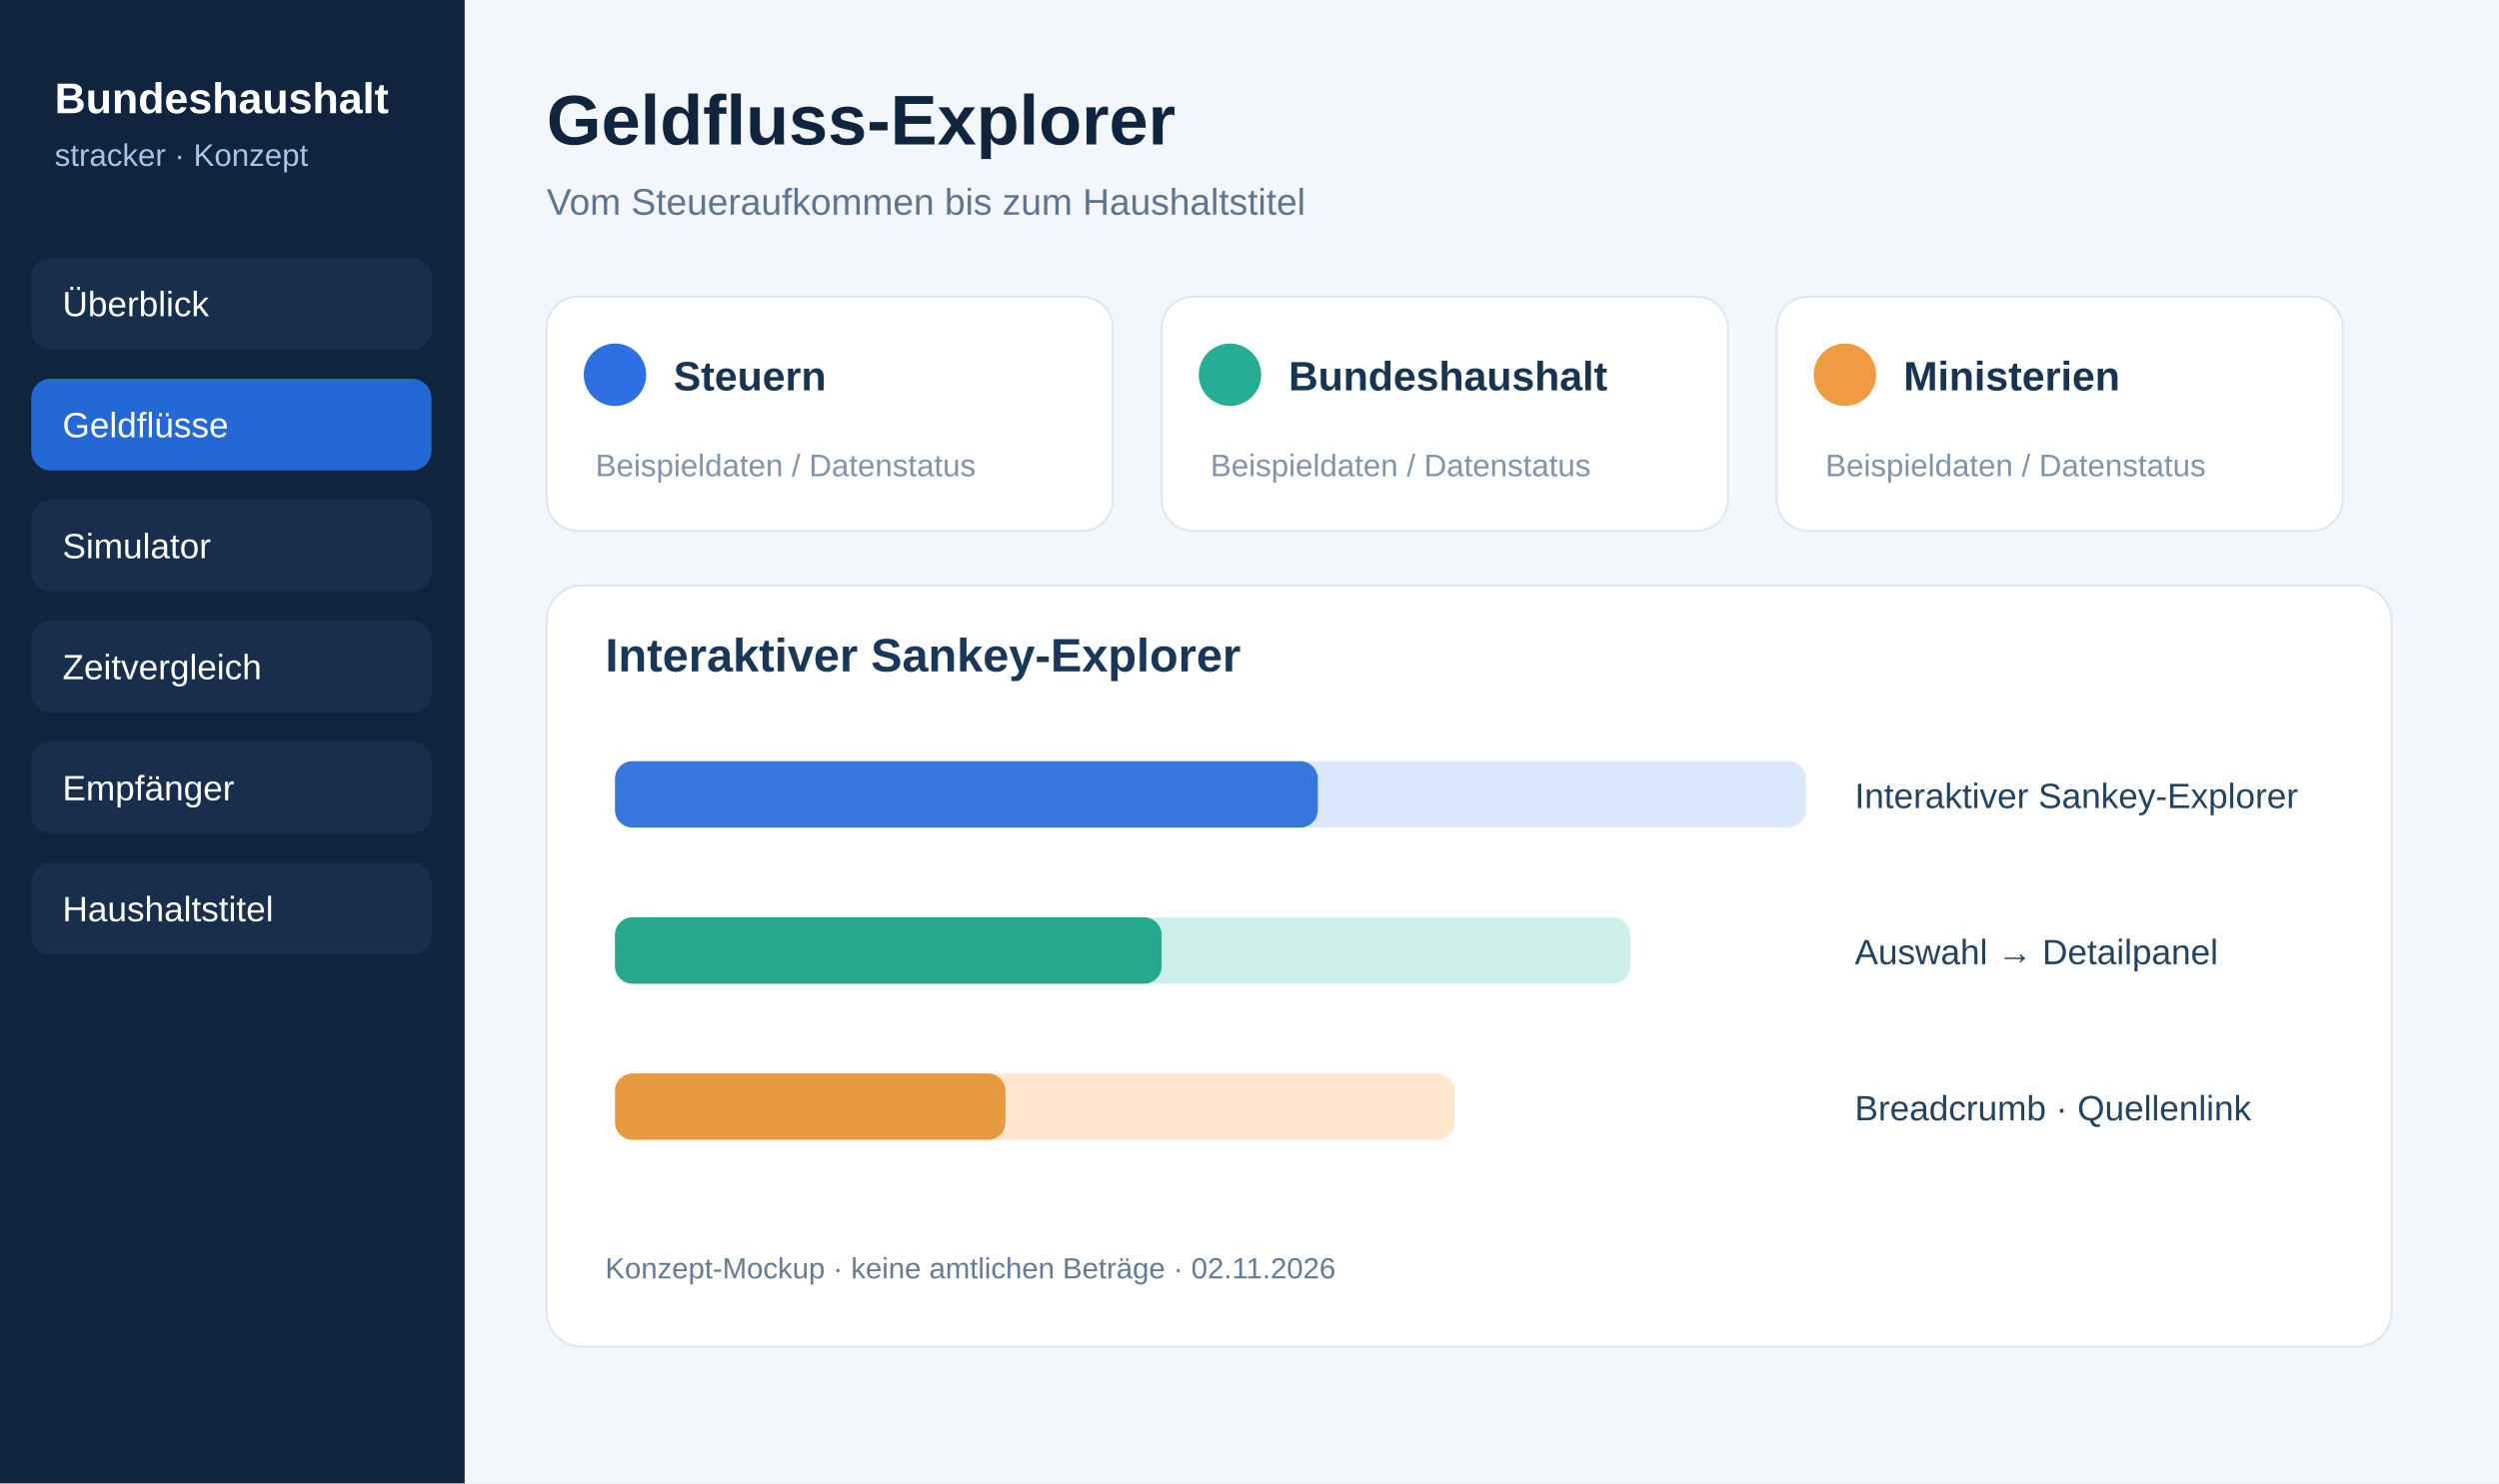
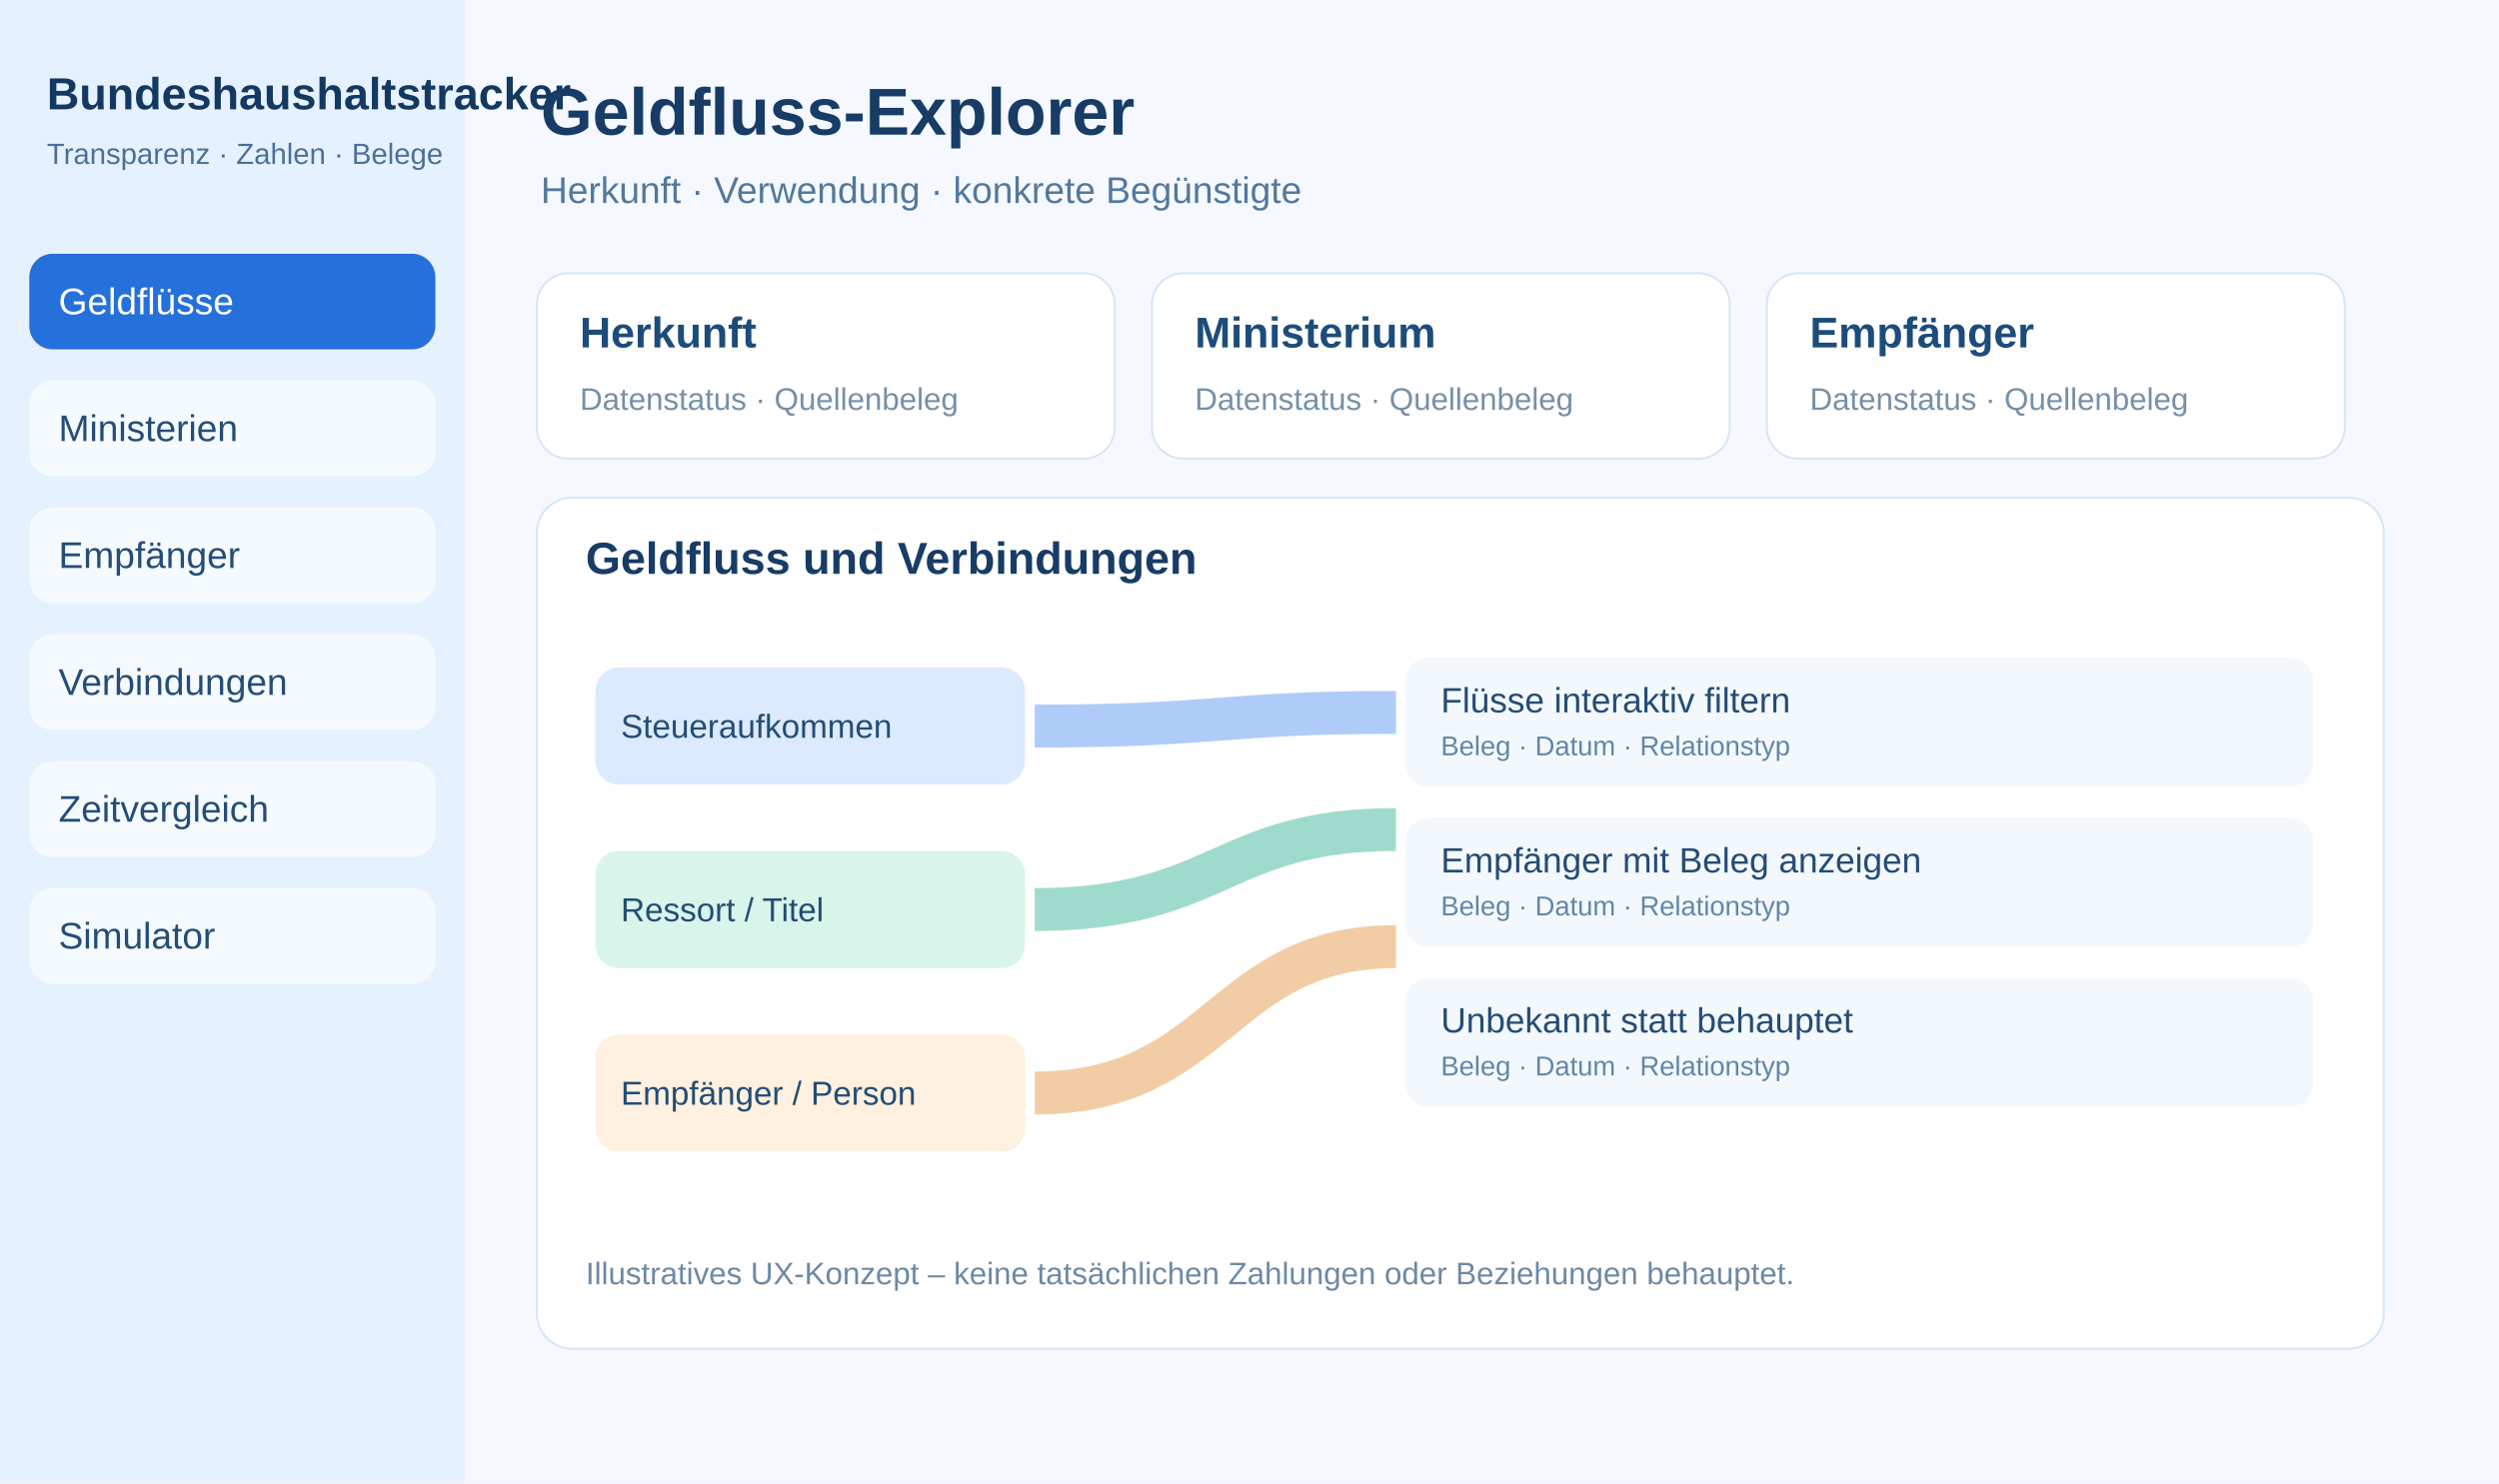
- <svg xmlns="http://www.w3.org/2000/svg" viewBox="0 0 1280 760" role="img" aria-label="Geldfluss-Explorer Designmockup">
-   <rect width="1280" height="760" fill="#f3f7fc" />
-   <rect width="238" height="760" fill="#10243e" />
-   <text x="28" y="58" font-size="22" fill="white" font-family="Arial" font-weight="bold">Bundeshaushalt</text>
-   <text x="28" y="85" font-size="16" fill="#a7c3e6" font-family="Arial">stracker · Konzept</text>
-   <rect x="16" y="132" width="205" height="47" rx="10" fill="#172f4c" />
-   <text x="32" y="162" fill="#fff" font-size="18" font-family="Arial">Überblick</text>
-   <rect x="16" y="194" width="205" height="47" rx="10" fill="#2368d5" />
-   <text x="32" y="224" fill="#fff" font-size="18" font-family="Arial">Geldflüsse</text>
-   <rect x="16" y="256" width="205" height="47" rx="10" fill="#172f4c" />
-   <text x="32" y="286" fill="#fff" font-size="18" font-family="Arial">Simulator</text>
-   <rect x="16" y="318" width="205" height="47" rx="10" fill="#172f4c" />
-   <text x="32" y="348" fill="#fff" font-size="18" font-family="Arial">Zeitvergleich</text>
-   <rect x="16" y="380" width="205" height="47" rx="10" fill="#172f4c" />
-   <text x="32" y="410" fill="#fff" font-size="18" font-family="Arial">Empfänger</text>
-   <rect x="16" y="442" width="205" height="47" rx="10" fill="#172f4c" />
-   <text x="32" y="472" fill="#fff" font-size="18" font-family="Arial">Haushaltstitel</text>
-   <text x="280" y="74" font-size="36" font-family="Arial" font-weight="bold" fill="#10243e">Geldfluss-Explorer</text>
-   <text x="280" y="110" font-size="19" font-family="Arial" fill="#5e7591">Vom Steueraufkommen bis zum Haushaltstitel</text>
-   <rect x="280" y="152" width="290" height="120" rx="16" fill="white" stroke="#dce6f1" />
-   <circle cx="315" cy="192" r="16" fill="#2e6fe3" />
-   <text x="345" y="200" font-size="21" font-family="Arial" fill="#173453" font-weight="bold">Steuern</text>
-   <text x="305" y="244" font-size="16" font-family="Arial" fill="#8194a9">Beispieldaten / Datenstatus</text>
-   <rect x="595" y="152" width="290" height="120" rx="16" fill="white" stroke="#dce6f1" />
-   <circle cx="630" cy="192" r="16" fill="#27ad93" />
-   <text x="660" y="200" font-size="21" font-family="Arial" fill="#173453" font-weight="bold">Bundeshaushalt</text>
-   <text x="620" y="244" font-size="16" font-family="Arial" fill="#8194a9">Beispieldaten / Datenstatus</text>
-   <rect x="910" y="152" width="290" height="120" rx="16" fill="white" stroke="#dce6f1" />
-   <circle cx="945" cy="192" r="16" fill="#ee9b41" />
-   <text x="975" y="200" font-size="21" font-family="Arial" fill="#173453" font-weight="bold">Ministerien</text>
-   <text x="935" y="244" font-size="16" font-family="Arial" fill="#8194a9">Beispieldaten / Datenstatus</text>
-   <rect x="280" y="300" width="945" height="390" rx="18" fill="white" stroke="#dce6f1" />
-   <text x="310" y="344" font-size="24" font-family="Arial" font-weight="bold" fill="#183759">Interaktiver Sankey-Explorer</text>
-   <rect x="315" y="390" width="610" height="34" rx="9" fill="#dce9fd" />
-   <rect x="315" y="390" width="360" height="34" rx="9" fill="#3577dd" />
-   <text x="950" y="414" font-size="18" font-family="Arial" fill="#234460">Interaktiver Sankey-Explorer</text>
-   <rect x="315" y="470" width="520" height="34" rx="9" fill="#ccefe9" />
-   <rect x="315" y="470" width="280" height="34" rx="9" fill="#25a88e" />
-   <text x="950" y="494" font-size="18" font-family="Arial" fill="#234460">Auswahl → Detailpanel</text>
-   <rect x="315" y="550" width="430" height="34" rx="9" fill="#ffe6cc" />
-   <rect x="315" y="550" width="200" height="34" rx="9" fill="#e79a40" />
-   <text x="950" y="574" font-size="18" font-family="Arial" fill="#234460">Breadcrumb · Quellenlink</text>
-   <text x="310" y="655" font-size="15" font-family="Arial" fill="#637c96">Konzept-Mockup · keine amtlichen Beträge · 02.11.2026</text>
+ <svg xmlns="http://www.w3.org/2000/svg" viewBox="0 0 1280 760">
+   <rect width="1280" height="760" fill="#f5f9ff" />
+   <rect width="238" height="760" fill="#e6f1ff" />
+   <text x="24" y="56" font-size="23" font-family="Arial" font-weight="bold" fill="#143960">Bundeshaushaltstracker</text>
+   <text x="24" y="84" font-size="15" font-family="Arial" fill="#4b7098">Transparenz · Zahlen · Belege</text>
+   <rect x="15" y="130" width="208" height="49" rx="12" fill="#2670db" />
+   <text x="30" y="161" fill="white" font-size="19" font-family="Arial">Geldflüsse</text>
+   <rect x="15" y="195" width="208" height="49" rx="12" fill="#f5faff" />
+   <text x="30" y="226" fill="#254d78" font-size="19" font-family="Arial">Ministerien</text>
+   <rect x="15" y="260" width="208" height="49" rx="12" fill="#f5faff" />
+   <text x="30" y="291" fill="#254d78" font-size="19" font-family="Arial">Empfänger</text>
+   <rect x="15" y="325" width="208" height="49" rx="12" fill="#f5faff" />
+   <text x="30" y="356" fill="#254d78" font-size="19" font-family="Arial">Verbindungen</text>
+   <rect x="15" y="390" width="208" height="49" rx="12" fill="#f5faff" />
+   <text x="30" y="421" fill="#254d78" font-size="19" font-family="Arial">Zeitvergleich</text>
+   <rect x="15" y="455" width="208" height="49" rx="12" fill="#f5faff" />
+   <text x="30" y="486" fill="#254d78" font-size="19" font-family="Arial">Simulator</text>
+   <text x="277" y="69" font-size="34" font-family="Arial" font-weight="bold" fill="#173c66">Geldfluss-Explorer</text>
+   <text x="277" y="104" font-size="19" font-family="Arial" fill="#53789c">Herkunft · Verwendung · konkrete Begünstigte</text>
+   <rect x="275" y="140" width="296" height="95" rx="16" fill="#fff" stroke="#d4e5f6" />
+   <text x="297" y="178" font-size="22" font-family="Arial" font-weight="bold" fill="#1c4c7a">Herkunft</text>
+   <text x="297" y="210" font-size="16" font-family="Arial" fill="#7590a8">Datenstatus · Quellenbeleg</text>
+   <rect x="590" y="140" width="296" height="95" rx="16" fill="#fff" stroke="#d4e5f6" />
+   <text x="612" y="178" font-size="22" font-family="Arial" font-weight="bold" fill="#1c4c7a">Ministerium</text>
+   <text x="612" y="210" font-size="16" font-family="Arial" fill="#7590a8">Datenstatus · Quellenbeleg</text>
+   <rect x="905" y="140" width="296" height="95" rx="16" fill="#fff" stroke="#d4e5f6" />
+   <text x="927" y="178" font-size="22" font-family="Arial" font-weight="bold" fill="#1c4c7a">Empfänger</text>
+   <text x="927" y="210" font-size="16" font-family="Arial" fill="#7590a8">Datenstatus · Quellenbeleg</text>
+   <rect x="275" y="255" width="946" height="436" rx="18" fill="white" stroke="#d4e5f6" />
+   <text x="300" y="294" font-size="23" font-family="Arial" fill="#173c66" font-weight="bold">Geldfluss und Verbindungen</text>
+   <rect x="305" y="342" width="220" height="60" rx="12" fill="#dceaff" />
+   <text x="318" y="378" font-family="Arial" font-size="17" fill="#234d75">Steueraufkommen</text>
+   <path d="M 530 372 C 625 372, 625 365, 715 365" stroke="#6da2f2" stroke-width="22" fill="none" opacity=".55" />
+   <rect x="720" y="337" width="465" height="66" rx="12" fill="#f3f8fd" />
+   <text x="738" y="365" font-size="18" font-family="Arial" fill="#254c75">Flüsse interaktiv filtern</text>
+   <text x="738" y="387" font-size="14" font-family="Arial" fill="#6386a7">Beleg · Datum · Relationstyp</text>
+   <rect x="305" y="436" width="220" height="60" rx="12" fill="#d9f4eb" />
+   <text x="318" y="472" font-family="Arial" font-size="17" fill="#234d75">Ressort / Titel</text>
+   <path d="M 530 466 C 625 466, 625 425, 715 425" stroke="#50bda4" stroke-width="22" fill="none" opacity=".55" />
+   <rect x="720" y="419" width="465" height="66" rx="12" fill="#f3f8fd" />
+   <text x="738" y="447" font-size="18" font-family="Arial" fill="#254c75">Empfänger mit Beleg anzeigen</text>
+   <text x="738" y="469" font-size="14" font-family="Arial" fill="#6386a7">Beleg · Datum · Relationstyp</text>
+   <rect x="305" y="530" width="220" height="60" rx="12" fill="#fff0df" />
+   <text x="318" y="566" font-family="Arial" font-size="17" fill="#234d75">Empfänger / Person</text>
+   <path d="M 530 560 C 625 560, 625 485, 715 485" stroke="#e7a25a" stroke-width="22" fill="none" opacity=".55" />
+   <rect x="720" y="501" width="465" height="66" rx="12" fill="#f3f8fd" />
+   <text x="738" y="529" font-size="18" font-family="Arial" fill="#254c75">Unbekannt statt behauptet</text>
+   <text x="738" y="551" font-size="14" font-family="Arial" fill="#6386a7">Beleg · Datum · Relationstyp</text>
+   <text x="300" y="658" font-size="16" font-family="Arial" fill="#6d89a4">Illustratives UX-Konzept – keine tatsächlichen Zahlungen oder Beziehungen behauptet.</text>
</svg>
